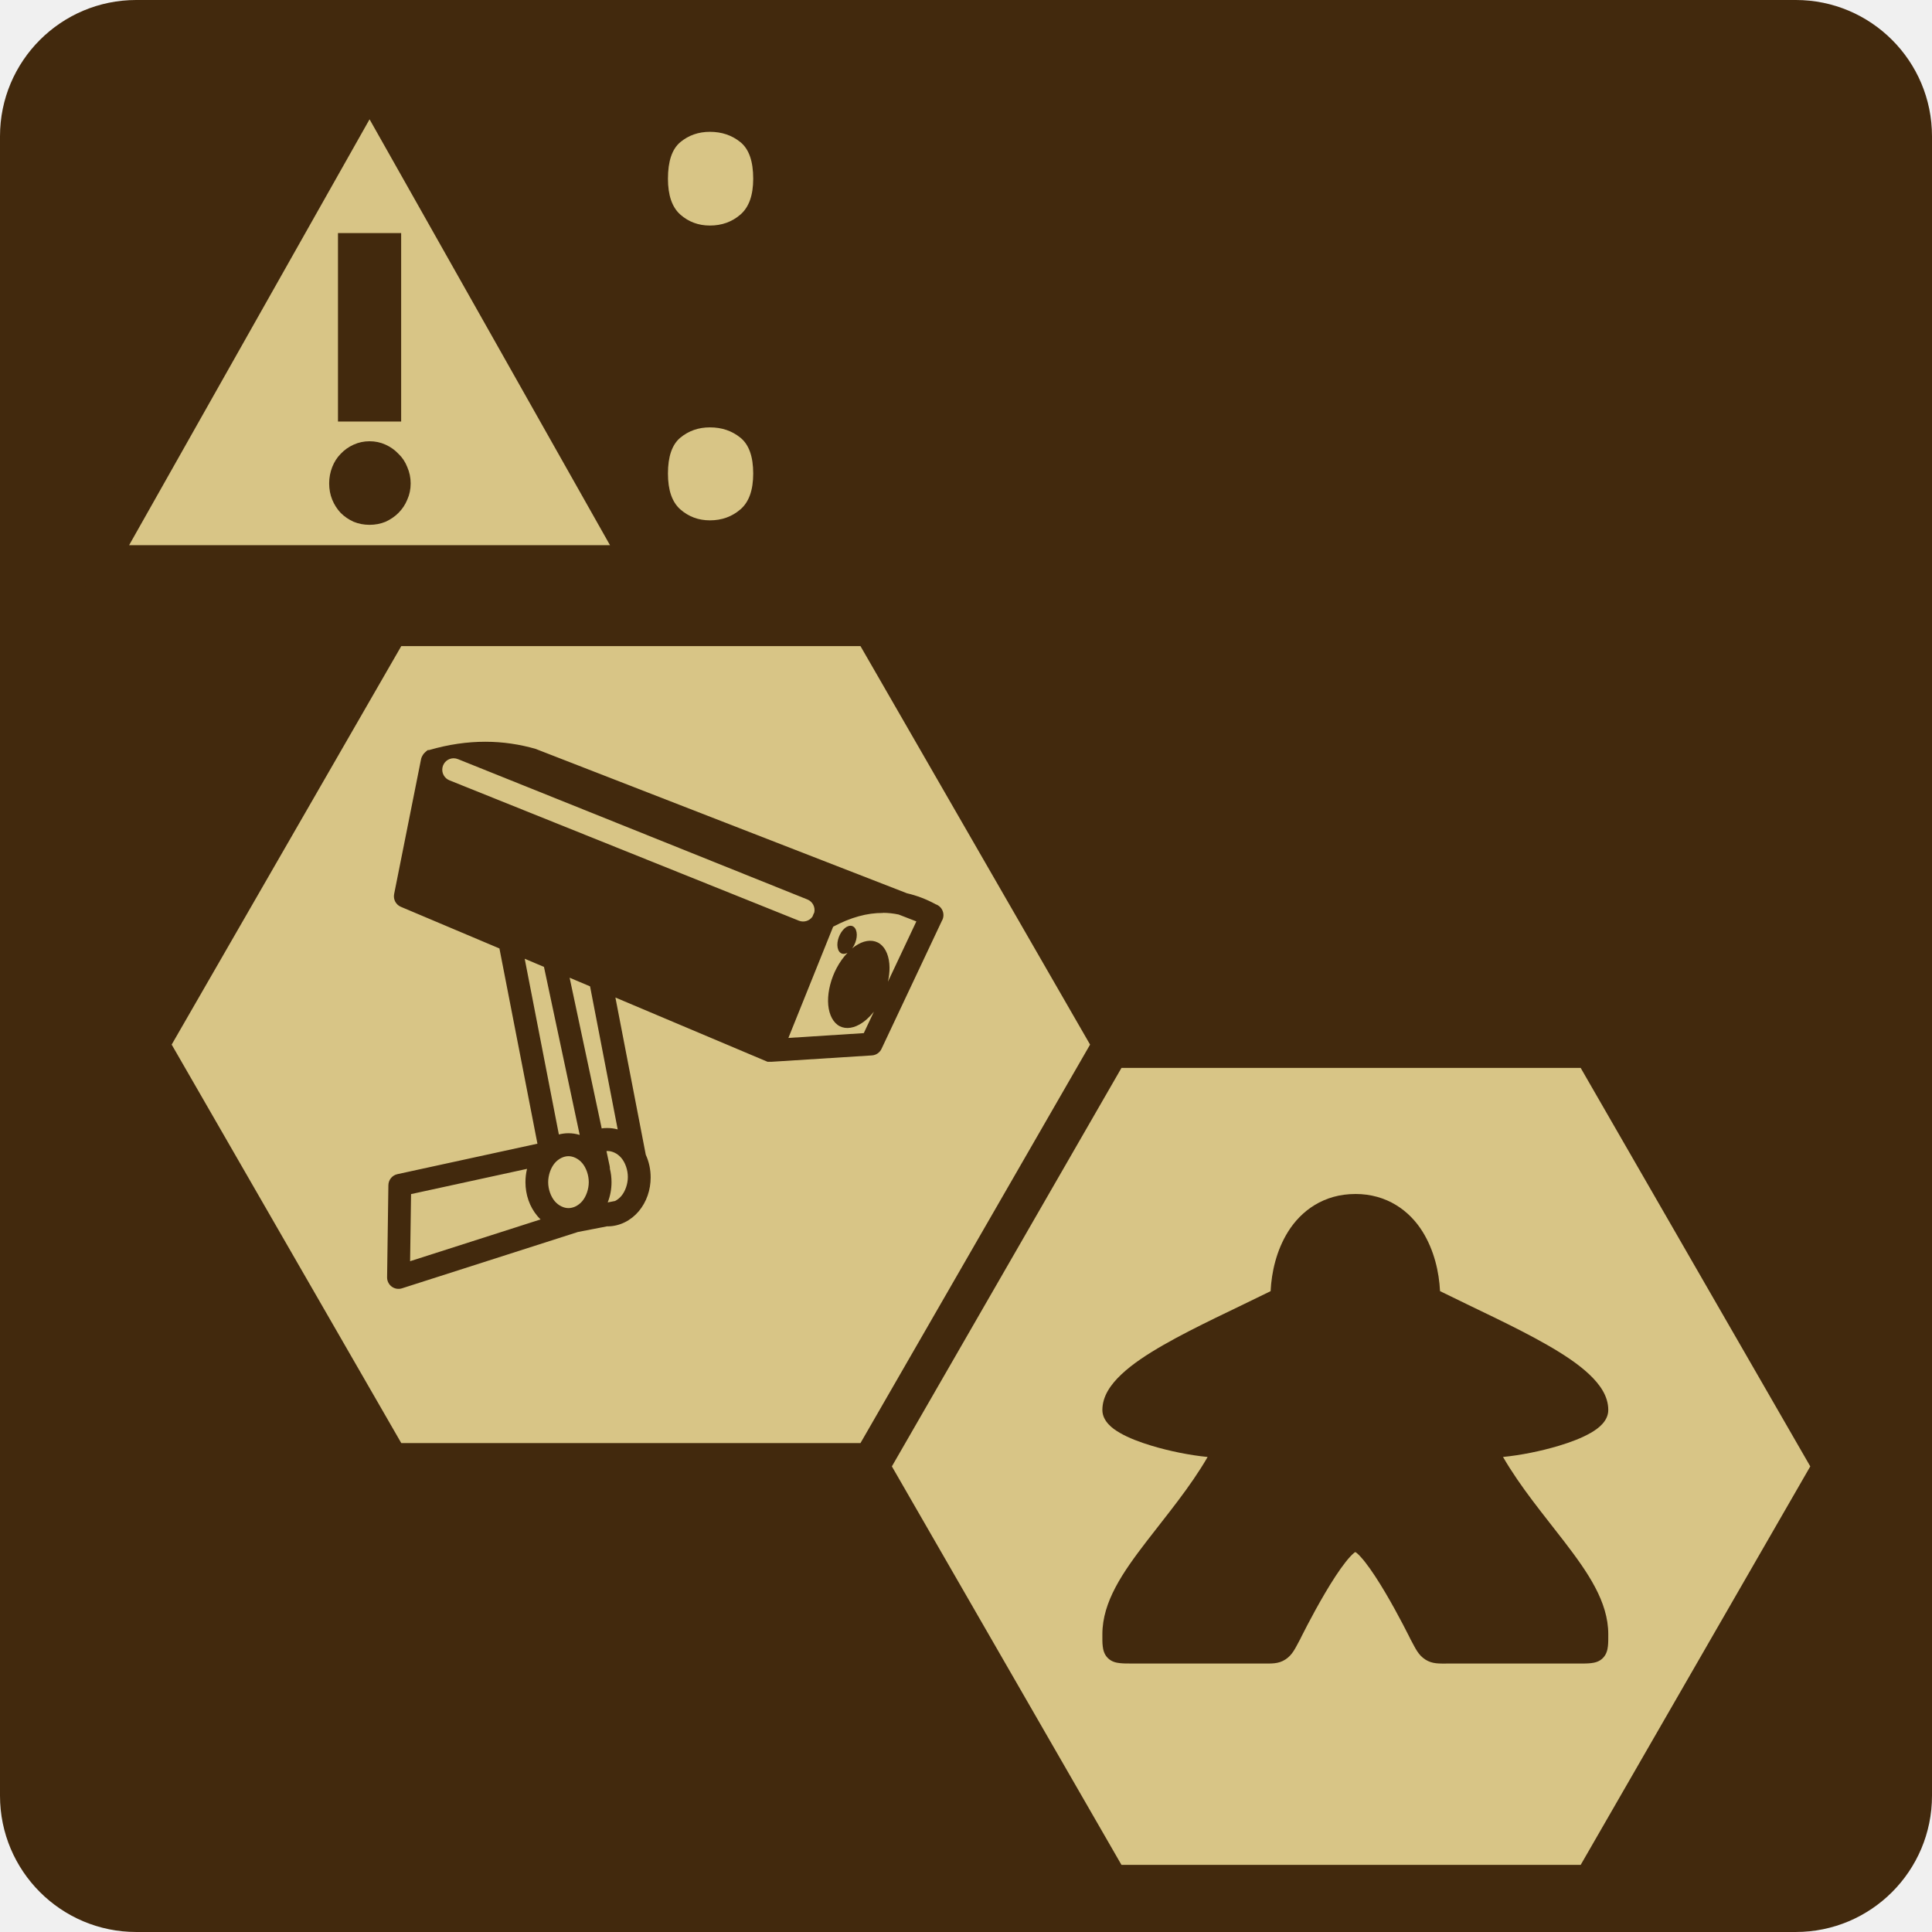
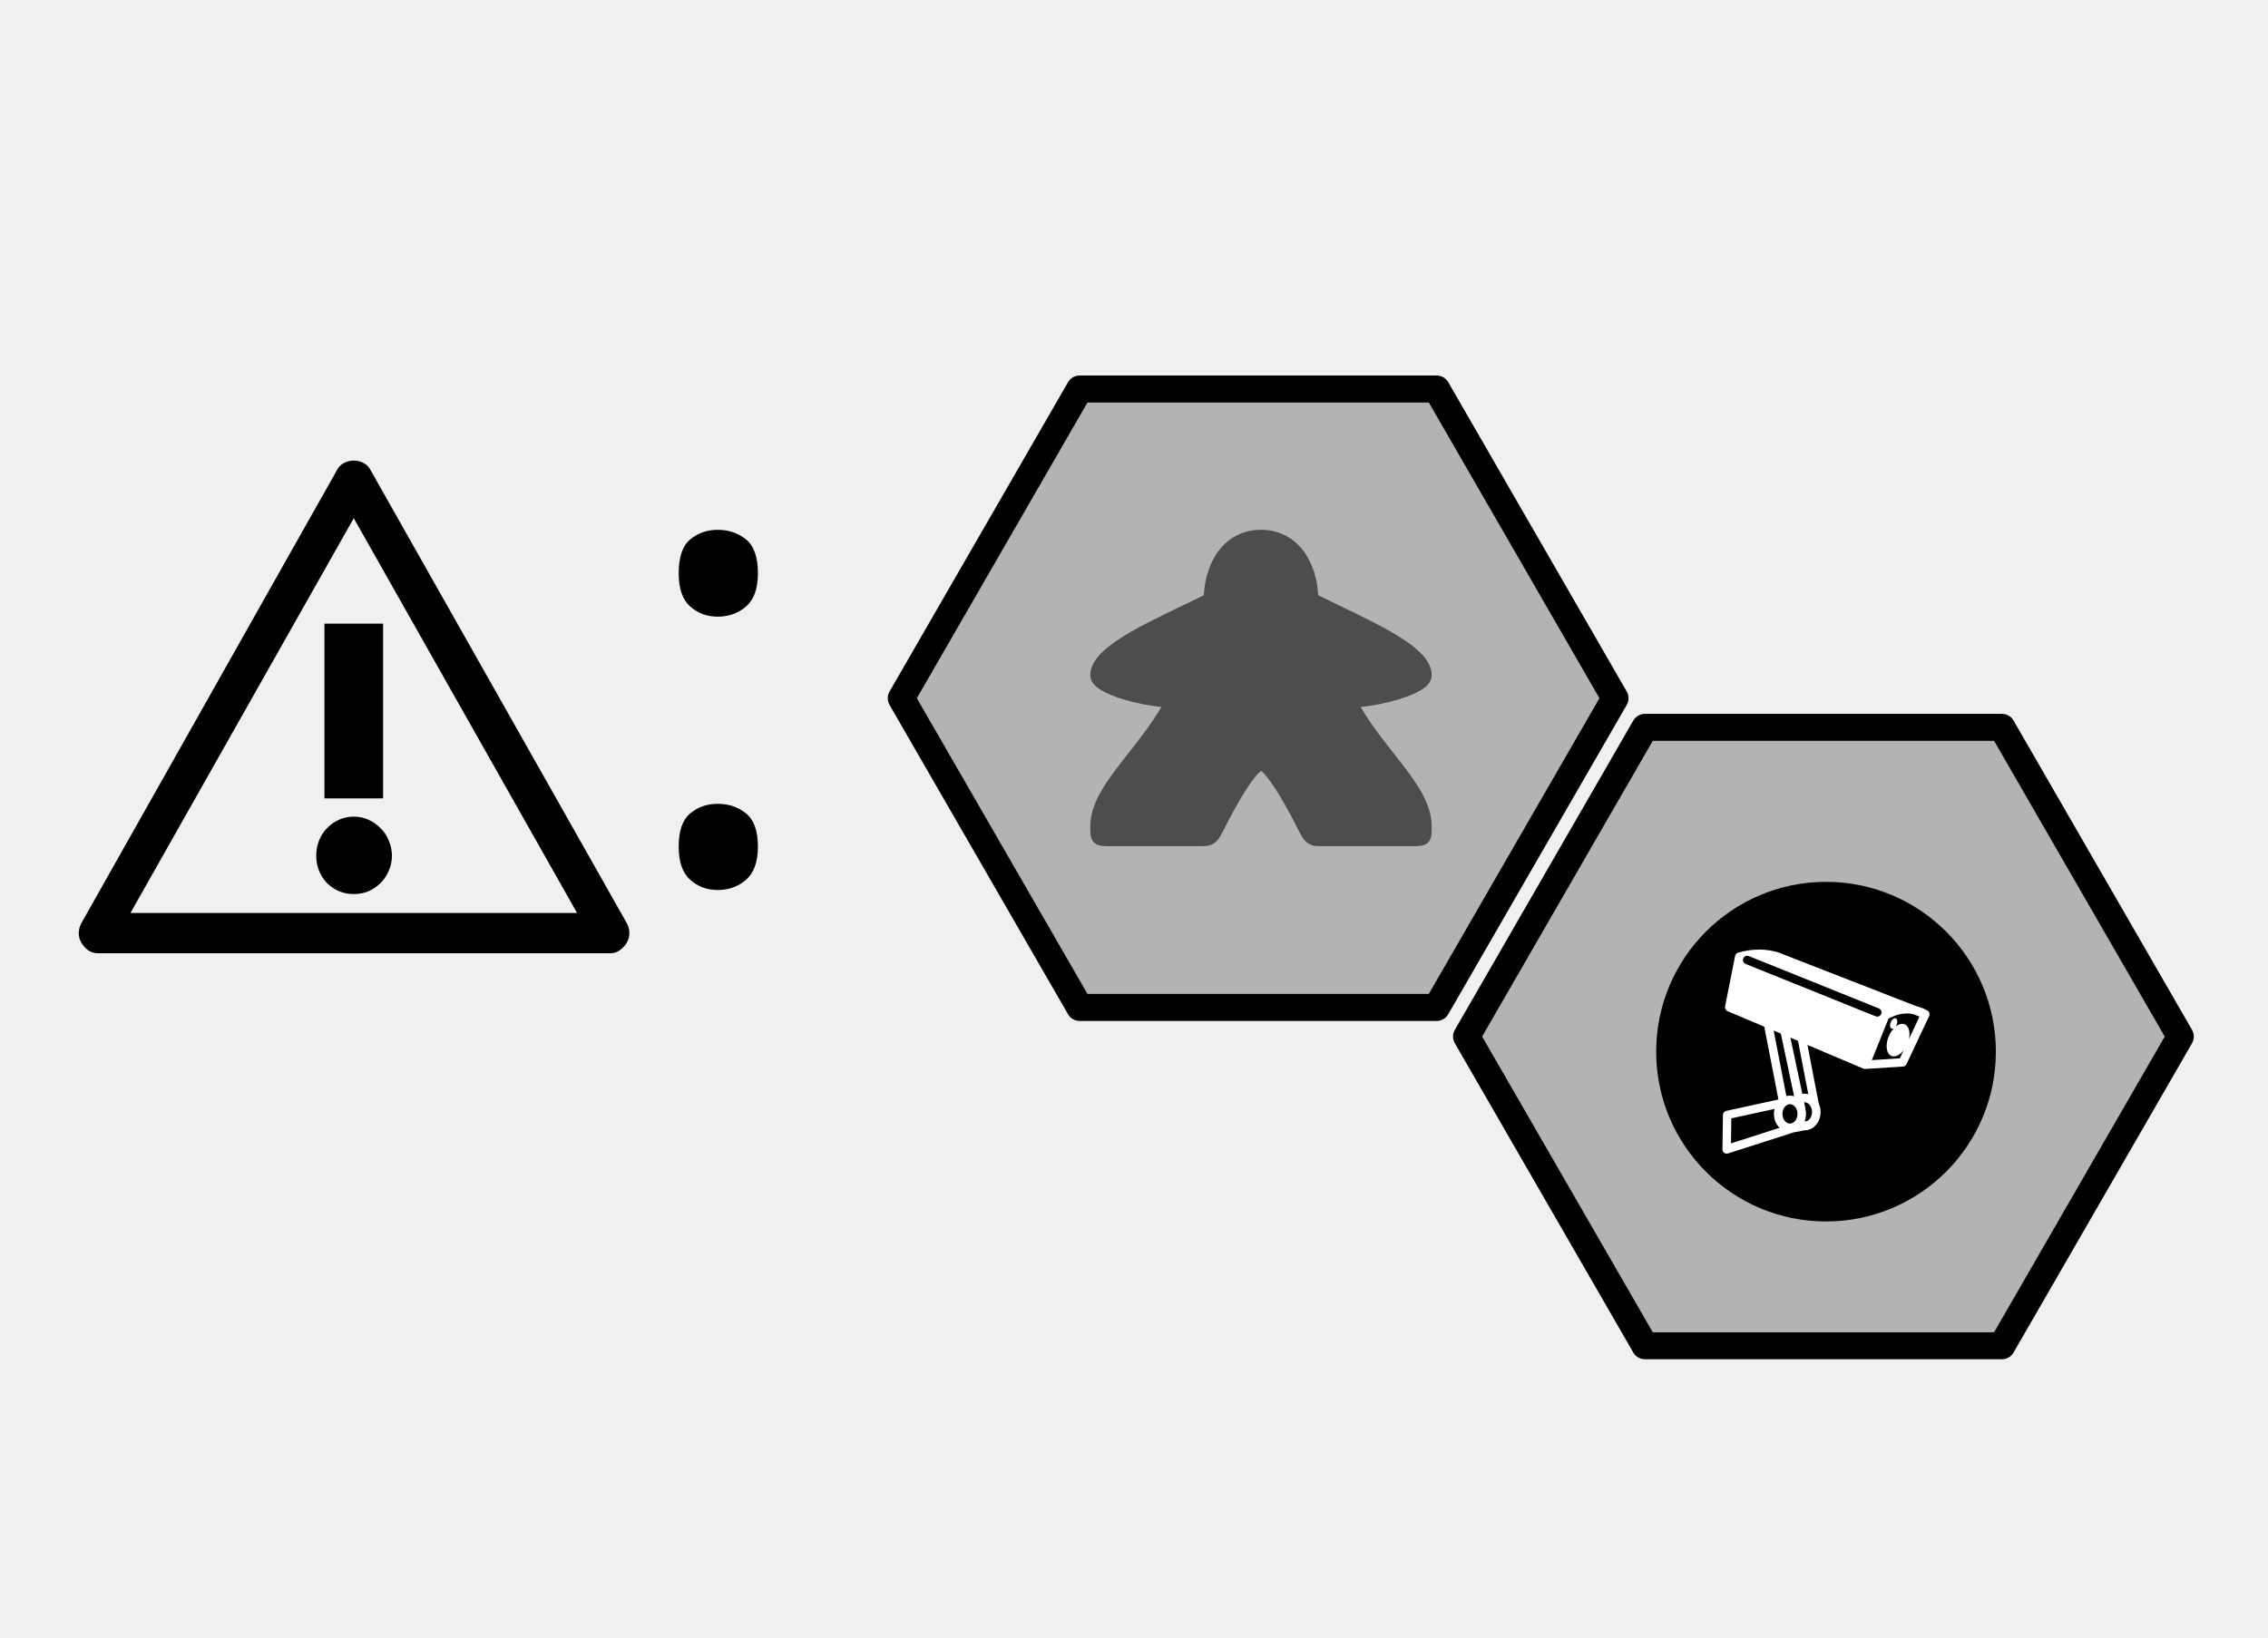
- <svg xmlns="http://www.w3.org/2000/svg" width="75" height="75" viewBox="0 0 75 75" id="svg5199" version="1.1">
+ <svg xmlns="http://www.w3.org/2000/svg" width="450" height="325" viewBox="0 0 450 325" id="svg5199" version="1.1">
  <defs id="defs5201" />
-   <g id="layer1" transform="translate(0,-977.3622)">
-     <rect ry="5.291" y="977.362" x="6.3343717e-009" height="75" width="75" id="rect5149" style="fill:#42290d;fill-opacity:1;stroke:none;stroke-width:1.742;stroke-miterlimit:4;stroke-dasharray:none;stroke-opacity:1" />
-     <g id="g5246" transform="matrix(0.2520538,0,0,0.2520538,141.567,810.2633)" style="fill:#42290d;fill-opacity:1">
-       <path id="path5238" d="m -361.344,894.604 c -1.587,0 -2.729,0.839 -3.389,1.893 -0.59,0.942 -0.835,2.035 -0.883,2.992 -1.8,0.889 -3.793,1.785 -5.398,2.701 -0.842,0.481 -1.576,0.964 -2.129,1.483 -0.553,0.519 -0.96,1.104 -0.96,1.794 0,0.294 0.144,0.533 0.305,0.708 0.162,0.176 0.356,0.312 0.577,0.439 0.442,0.255 0.999,0.467 1.612,0.65 0.91,0.273 1.93,0.476 2.816,0.562 -0.882,1.517 -2.055,2.911 -3.084,4.246 -1.189,1.543 -2.226,3.023 -2.226,4.668 0,0.235 -0.003,0.418 0.018,0.602 0.021,0.184 0.074,0.414 0.259,0.596 0.185,0.182 0.413,0.231 0.598,0.251 0.185,0.021 0.371,0.021 0.61,0.021 l 6.558,0 c 0.476,0 0.825,0.029 1.183,-0.201 0.359,-0.23 0.489,-0.545 0.745,-1.014 l 0.003,0 0.003,-0.021 c 0,0 0.572,-1.161 1.254,-2.313 0.341,-0.576 0.711,-1.149 1.033,-1.556 0.161,-0.203 0.312,-0.364 0.42,-0.455 0.032,-0.029 0.048,-0.032 0.07,-0.046 0.021,0.021 0.036,0.021 0.07,0.046 0.108,0.091 0.259,0.252 0.42,0.455 0.322,0.406 0.692,0.98 1.033,1.556 0.682,1.152 1.254,2.313 1.254,2.313 l 0.003,0.021 0.003,0 c 0.256,0.47 0.385,0.782 0.741,1.013 0.356,0.231 0.704,0.203 1.173,0.203 l 6.587,0 c 0.235,0 0.419,0 0.602,-0.021 0.184,-0.021 0.412,-0.07 0.595,-0.255 0.183,-0.184 0.234,-0.411 0.255,-0.594 0.021,-0.182 0.018,-0.367 0.018,-0.602 0,-1.644 -1.038,-3.124 -2.226,-4.667 -1.029,-1.335 -2.202,-2.729 -3.084,-4.246 0.886,-0.087 1.906,-0.29 2.816,-0.562 0.613,-0.184 1.17,-0.396 1.612,-0.65 0.221,-0.126 0.415,-0.264 0.577,-0.439 0.162,-0.176 0.305,-0.415 0.305,-0.709 0,-0.69 -0.408,-1.275 -0.96,-1.794 -0.553,-0.519 -1.287,-1.003 -2.129,-1.483 -1.605,-0.916 -3.599,-1.812 -5.398,-2.701 -0.048,-0.957 -0.293,-2.05 -0.883,-2.992 -0.659,-1.054 -1.801,-1.893 -3.389,-1.893 z" style="fill:#42290d;fill-opacity:1;stroke:none;stroke-opacity:1" />
-       <path style="fill:#42290d;fill-opacity:1;stroke:none;stroke-opacity:1" d="m -333.116,894.604 c -1.587,0 -2.729,0.839 -3.389,1.893 -0.59,0.942 -0.835,2.035 -0.883,2.992 -1.8,0.889 -3.793,1.785 -5.398,2.701 -0.842,0.481 -1.576,0.964 -2.129,1.483 -0.553,0.519 -0.96,1.104 -0.96,1.794 0,0.294 0.144,0.533 0.305,0.708 0.162,0.176 0.356,0.312 0.577,0.439 0.442,0.255 0.999,0.467 1.612,0.65 0.91,0.273 1.93,0.476 2.816,0.562 -0.882,1.517 -2.055,2.911 -3.084,4.246 -1.189,1.543 -2.226,3.023 -2.226,4.667 0,0.235 -0.003,0.418 0.018,0.603 0.021,0.184 0.074,0.414 0.259,0.596 0.185,0.182 0.413,0.231 0.598,0.251 0.185,0.021 0.371,0.021 0.61,0.021 l 6.558,0 c 0.476,0 0.825,0.029 1.183,-0.201 0.359,-0.23 0.489,-0.545 0.745,-1.014 l 0.003,0 0.003,-0.022 c 0,0 0.572,-1.161 1.254,-2.313 0.341,-0.576 0.711,-1.149 1.033,-1.556 0.161,-0.203 0.312,-0.364 0.42,-0.455 0.032,-0.029 0.048,-0.032 0.07,-0.045 0.021,0.021 0.037,0.021 0.07,0.045 0.108,0.091 0.259,0.252 0.42,0.455 0.322,0.406 0.692,0.98 1.033,1.556 0.682,1.152 1.254,2.313 1.254,2.313 l 0.003,0.022 0.003,0 c 0.256,0.47 0.385,0.782 0.741,1.013 0.356,0.231 0.704,0.203 1.173,0.203 l 6.587,0 c 0.235,0 0.419,0 0.602,-0.021 0.184,-0.021 0.411,-0.07 0.595,-0.255 0.183,-0.184 0.234,-0.411 0.255,-0.594 0.021,-0.182 0.018,-0.367 0.018,-0.602 0,-1.644 -1.038,-3.124 -2.226,-4.667 -1.029,-1.335 -2.202,-2.729 -3.084,-4.246 0.886,-0.087 1.906,-0.29 2.816,-0.562 0.613,-0.184 1.17,-0.396 1.612,-0.65 0.221,-0.126 0.415,-0.264 0.577,-0.439 0.162,-0.176 0.305,-0.415 0.305,-0.709 0,-0.69 -0.408,-1.275 -0.96,-1.794 -0.553,-0.519 -1.287,-1.003 -2.129,-1.483 -1.605,-0.916 -3.599,-1.812 -5.398,-2.701 -0.048,-0.957 -0.293,-2.05 -0.883,-2.992 -0.659,-1.054 -1.801,-1.893 -3.389,-1.893 z" id="path5240" />
-       <text transform="scale(1.000066,0.9999345)" id="text5242" y="915.446" x="-319.878" style="font-style:normal;font-weight:normal;font-size:31.579px;line-height:125%;font-family:sans-serif;letter-spacing:0px;word-spacing:0px;fill:#42290d;fill-opacity:1;stroke:none;stroke-width:1px;stroke-linecap:butt;stroke-linejoin:miter;stroke-opacity:1" xml:space="preserve">
-         <tspan style="font-style:normal;font-variant:normal;font-weight:normal;font-stretch:normal;font-family:'Archivo Black';-inkscape-font-specification:'Archivo Black, ';fill:#42290d;fill-opacity:1" y="915.446" x="-319.878" id="tspan5244">+</tspan>
+   <g id="layer1" transform="translate(0,-727.3622)">
+     <g id="g3498">
+       <path d="m 121.127,916.542 -101.749,0 q -1.064,0 -1.94,-0.625 -0.814,-0.625 -1.314,-1.499 -0.501,-0.875 -0.501,-1.874 0,-0.937 0.501,-1.937 l 50.812,-90.086 q 0.501,-0.875 1.377,-1.312 0.876,-0.438 1.877,-0.438 1.001,0 1.877,0.438 0.876,0.438 1.377,1.312 l 50.937,90.086 q 0.501,1 0.501,1.937 0,1 -0.501,1.874 -0.501,0.875 -1.377,1.499 -0.814,0.625 -1.877,0.625 z m -95.241,-7.996 88.608,0 -44.304,-78.341 -44.304,78.341 z m 50.124,-22.74 -11.639,0 0,-34.672 11.639,0 0,34.672 z m 1.752,11.37 q 0,1.624 -0.626,2.999 -0.563,1.374 -1.627,2.436 -1.001,1 -2.378,1.624 -1.377,0.562 -2.941,0.562 -1.564,0 -2.941,-0.562 -1.377,-0.625 -2.378,-1.624 -1.001,-1.062 -1.564,-2.436 -0.563,-1.374 -0.563,-2.999 0,-1.562 0.563,-2.999 0.563,-1.437 1.564,-2.436 1.001,-1.062 2.378,-1.687 1.377,-0.625 2.941,-0.625 1.564,0 2.941,0.625 1.377,0.625 2.378,1.687 1.064,1 1.627,2.436 0.626,1.437 0.626,2.999 z" style="font-style:normal;font-weight:normal;font-size:medium;line-height:125%;font-family:sans-serif;letter-spacing:0px;word-spacing:0px;fill:#000000;fill-opacity:1;stroke:none;stroke-width:1px;stroke-linecap:butt;stroke-linejoin:miter;stroke-opacity:1" id="path14021" />
+       <text transform="scale(1.000014,0.9999864)" id="text14023" y="902.227" x="125.537" style="font-style:normal;font-weight:normal;font-size:126.724px;line-height:125%;font-family:sans-serif;letter-spacing:0px;word-spacing:0px;fill:#000000;fill-opacity:1;stroke:none;stroke-width:1px;stroke-linecap:butt;stroke-linejoin:miter;stroke-opacity:1" xml:space="preserve">
+         <tspan y="902.227" x="125.537" id="tspan14025">:</tspan>
      </text>
-     </g>
-     <path d="m 412.989,1103.357 5.581,9.667 -5.581,9.667 -11.163,0 -5.581,-9.667 5.581,-9.667 z" id="path6215" style="font-style:normal;font-weight:normal;font-size:medium;line-height:125%;font-family:sans-serif;letter-spacing:0px;word-spacing:0px;fill:#d8c586;fill-opacity:1;stroke:none;stroke-width:0.086;stroke-linecap:butt;stroke-linejoin:round;stroke-miterlimit:4;stroke-dasharray:none;stroke-dashoffset:0;stroke-opacity:1" transform="matrix(1.596969,0,0,1.600153,-598.1684,-746.7211)" />
-     <path style="font-style:normal;font-weight:normal;font-size:medium;line-height:125%;font-family:sans-serif;letter-spacing:0px;word-spacing:0px;fill:#d8c586;fill-opacity:1;stroke:none;stroke-width:0.086;stroke-linecap:butt;stroke-linejoin:round;stroke-miterlimit:4;stroke-dasharray:none;stroke-dashoffset:0;stroke-opacity:1" id="path6213" d="m 395.482,1093.124 5.581,9.667 -5.581,9.667 -11.163,0 -5.581,-9.667 5.581,-9.667 z" transform="matrix(1.596969,0,0,1.600153,-598.1684,-746.7211)" />
-     <path style="fill:#42290d;fill-opacity:1;stroke:none;stroke-opacity:1" d="m 52.612,1023.713 c -1.222,0 -2.1,0.648 -2.608,1.461 -0.454,0.727 -0.643,1.571 -0.679,2.311 -1.385,0.686 -2.919,1.378 -4.154,2.085 -0.648,0.371 -1.213,0.744 -1.638,1.145 -0.425,0.401 -0.739,0.853 -0.739,1.385 0,0.227 0.111,0.411 0.235,0.547 0.125,0.136 0.274,0.241 0.444,0.339 0.34,0.197 0.769,0.36 1.24,0.502 0.701,0.211 1.485,0.367 2.167,0.434 -0.679,1.172 -1.582,2.248 -2.373,3.279 -0.915,1.192 -1.713,2.334 -1.713,3.604 0,0.181 -0.004,0.323 0.014,0.465 0.016,0.142 0.057,0.32 0.2,0.46 0.143,0.141 0.318,0.179 0.46,0.194 0.142,0.016 0.286,0.016 0.47,0.016 l 5.047,0 c 0.366,0 0.635,0.023 0.911,-0.155 0.276,-0.178 0.377,-0.42 0.573,-0.783 l 0.004,0 0.004,-0.016 c 0,0 0.44,-0.896 0.965,-1.786 0.262,-0.445 0.547,-0.887 0.795,-1.201 0.124,-0.157 0.24,-0.281 0.324,-0.351 0.026,-0.021 0.037,-0.026 0.053,-0.035 0.016,0.016 0.028,0.016 0.053,0.035 0.084,0.07 0.2,0.195 0.323,0.351 0.248,0.314 0.533,0.757 0.795,1.201 0.525,0.889 0.965,1.786 0.965,1.786 l 0.004,0.016 0.004,0 c 0.197,0.363 0.296,0.604 0.571,0.782 0.274,0.178 0.542,0.157 0.903,0.157 l 5.069,0 c 0.181,0 0.322,0 0.464,-0.016 0.141,-0.016 0.317,-0.054 0.458,-0.197 0.141,-0.142 0.18,-0.317 0.196,-0.459 0.016,-0.141 0.014,-0.283 0.014,-0.465 0,-1.269 -0.799,-2.412 -1.713,-3.604 -0.792,-1.031 -1.695,-2.107 -2.373,-3.279 0.682,-0.067 1.467,-0.224 2.167,-0.434 0.472,-0.142 0.9,-0.306 1.24,-0.502 0.17,-0.098 0.319,-0.204 0.444,-0.339 0.125,-0.136 0.235,-0.32 0.235,-0.547 0,-0.533 -0.314,-0.984 -0.739,-1.385 -0.425,-0.401 -0.99,-0.774 -1.638,-1.145 -1.235,-0.707 -2.769,-1.399 -4.154,-2.085 -0.037,-0.739 -0.226,-1.583 -0.679,-2.311 -0.507,-0.814 -1.386,-1.461 -2.608,-1.461 z" id="path6221" />
-     <path style="fill:#42290d;fill-opacity:1;stroke:none;stroke-linecap:round;stroke-linejoin:round" id="path6223" d="m 18.836,1006.157 c -0.691,-2e-4 -1.419,0.101 -2.184,0.324 a 0.443,0.444 0 0 0 -0.006,0 0.443,0.444 0 0 0 -0.023,0 0.443,0.444 0 0 0 -0.018,0 0.443,0.444 0 0 0 -0.022,0.016 0.443,0.444 0 0 0 -0.018,0.016 0.443,0.444 0 0 0 -0.021,0.016 0.443,0.444 0 0 0 -0.016,0.016 0.443,0.444 0 0 0 -0.02,0.016 0.443,0.444 0 0 0 -0.014,0.016 0.443,0.444 0 0 0 -0.019,0.016 0.443,0.444 0 0 0 -0.014,0.016 0.443,0.444 0 0 0 -0.017,0.019 0.443,0.444 0 0 0 -0.011,0.016 0.443,0.444 0 0 0 -0.016,0.023 0.443,0.444 0 0 0 -0.009,0.016 0.443,0.444 0 0 0 -0.013,0.023 0.443,0.444 0 0 0 -0.009,0.016 0.443,0.444 0 0 0 -0.011,0.022 0.443,0.444 0 0 0 -0.008,0.018 0.443,0.444 0 0 0 -0.008,0.024 0.443,0.444 0 0 0 -0.006,0.018 0.443,0.444 0 0 0 -0.008,0.032 l -1.045,5.233 a 0.443,0.444 0 0 0 0.262,0.496 l 3.826,1.616 1.475,7.579 -5.436,1.183 a 0.443,0.444 0 0 0 -0.35,0.428 l -0.05,3.575 a 0.443,0.444 0 0 0 0.577,0.429 l 6.833,-2.188 1.125,-0.218 c 0.008,0 0.016,0 0.025,0 0.464,0 0.902,-0.222 1.207,-0.583 0.305,-0.361 0.465,-0.832 0.464,-1.316 l 0,-0 c 2.65e-4,-0.307 -0.064,-0.61 -0.189,-0.881 l -1.179,-6.103 5.867,2.478 a 0.443,0.444 0 0 0 0.008,0 0.443,0.444 0 0 0 0.025,0.016 0.443,0.444 0 0 0 0.016,0 0.443,0.444 0 0 0 0.025,0 0.443,0.444 0 0 0 0.02,0 0.443,0.444 0 0 0 0.022,0 0.443,0.444 0 0 0 0.022,0 0.443,0.444 0 0 0 0.02,0 0.443,0.444 0 0 0 0.025,0 0.443,0.444 0 0 0 0.017,0 l 3.891,-0.247 a 0.443,0.444 0 0 0 0.372,-0.254 l 2.357,-4.999 0,0 a 0.443,0.444 0 0 0 0,-1e-4 0.443,0.444 0 0 0 0.003,-0 0.443,0.444 0 0 0 -0.257,-0.614 c -0.363,-0.2 -0.737,-0.339 -1.118,-0.428 l -14.362,-5.584 a 0.443,0.444 0 0 0 -0.037,-0.016 c -0.621,-0.18 -1.277,-0.281 -1.968,-0.281 z m -1.229,0.641 a 0.443,0.444 0 0 1 0.172,0.034 l 13.563,5.447 a 0.444,0.444 0 0 1 0.269,0.504 0.443,0.444 0 0 0 -0.033,0.069 l -0.039,0.096 a 0.444,0.444 0 0 1 -0.527,0.155 l -13.563,-5.448 a 0.443,0.444 0 0 1 0.157,-0.857 z m 16.668,6 c 0.205,0 0.408,0.024 0.61,0.066 l 0.688,0.267 -1.104,2.342 c 0.042,-0.19 0.064,-0.378 0.062,-0.554 -0.004,-0.408 -0.137,-0.746 -0.366,-0.914 -0.229,-0.169 -0.545,-0.163 -0.857,0.016 -0.077,0.043 -0.154,0.096 -0.229,0.158 0.029,-0.038 0.056,-0.08 0.079,-0.125 0.066,-0.13 0.105,-0.278 0.103,-0.41 -0.003,-0.133 -0.044,-0.245 -0.12,-0.302 -0.038,-0.029 -0.081,-0.043 -0.128,-0.042 -0.047,0 -0.098,0.016 -0.147,0.043 -0.098,0.056 -0.19,0.165 -0.257,0.294 -0.066,0.13 -0.105,0.278 -0.103,0.41 0.003,0.133 0.044,0.245 0.119,0.302 0.075,0.058 0.177,0.054 0.276,0 -0.159,0.167 -0.305,0.369 -0.424,0.595 -0.215,0.407 -0.337,0.879 -0.332,1.287 0.004,0.408 0.14,0.747 0.369,0.916 0.229,0.169 0.542,0.161 0.854,-0.016 0.195,-0.109 0.387,-0.281 0.556,-0.495 l -0.392,0.832 -2.927,0.187 1.738,-4.319 c 0.683,-0.362 1.319,-0.538 1.934,-0.533 z m -13.905,1.783 0.747,0.316 1.387,6.523 c -0.14,-0.043 -0.287,-0.066 -0.436,-0.066 -0.127,0 -0.252,0.017 -0.373,0.048 l -1.326,-6.821 z m 1.742,0.736 0.794,0.335 1.073,5.554 c -0.127,-0.035 -0.26,-0.054 -0.394,-0.054 -0.077,0 -0.152,0 -0.227,0.017 l -1.246,-5.854 z m 1.473,6.727 c 0.18,0 0.385,0.093 0.535,0.27 0.15,0.177 0.253,0.462 0.253,0.738 a 0.442,0.446 0 0 0 0,0 c 0,0.276 -0.103,0.561 -0.253,0.738 -0.071,0.085 -0.155,0.149 -0.242,0.194 l -0.287,0.056 c 0.098,-0.247 0.149,-0.514 0.148,-0.787 l 0,-0 c 2.11e-4,-0.176 -0.021,-0.351 -0.063,-0.519 a 0.443,0.444 0 0 0 -0.009,-0.106 l -0.124,-0.582 c 0.013,-0 0.027,-0 0.041,-0 z m -1.517,0.201 c 0.18,0 0.385,0.093 0.535,0.27 0.15,0.177 0.253,0.462 0.253,0.738 a 0.442,0.446 0 0 0 0,0 c 0,0.276 -0.103,0.561 -0.253,0.738 -0.15,0.177 -0.355,0.27 -0.535,0.27 -0.18,0 -0.384,-0.093 -0.534,-0.27 -0.15,-0.177 -0.255,-0.462 -0.254,-0.738 a 0.442,0.446 0 0 0 0,-0 c 0,-0.276 0.104,-0.561 0.254,-0.738 0.15,-0.177 0.354,-0.27 0.534,-0.27 z m -1.609,0.495 c -0.041,0.166 -0.061,0.339 -0.061,0.513 l 0,0 c 0,0.485 0.159,0.955 0.464,1.316 0.039,0.046 0.08,0.09 0.123,0.131 l -5.065,1.622 0.037,-2.605 4.502,-0.98 z" />
-     <g id="g13977" transform="matrix(0.2646778,0,0,0.2646778,-190.8661,942.7558)" style="stroke:none">
-       <g style="font-style:normal;font-weight:normal;font-size:40px;line-height:125%;font-family:sans-serif;letter-spacing:0px;word-spacing:0px;fill:#42290d;fill-opacity:1;stroke:none;stroke-width:1px;stroke-linecap:butt;stroke-linejoin:miter;stroke-opacity:1" id="g13937" transform="matrix(2.550236,0,0,2.550236,115.6104,213.8934)">
-         <g id="g13939" transform="translate(301.3221,-340.9481)" style="stroke:none">
-           <path d="m -27.006,341.938 -31.214,0 c -0.218,0 -0.416,-0.064 -0.595,-0.192 -0.166,-0.128 -0.301,-0.282 -0.403,-0.461 -0.102,-0.179 -0.154,-0.371 -0.154,-0.576 0,-0.192 0.051,-0.39 0.154,-0.595 l 15.588,-27.682 c 0.102,-0.179 0.243,-0.314 0.422,-0.403 0.179,-0.09 0.371,-0.134 0.576,-0.134 0.205,0 0.397,0.045 0.576,0.134 0.179,0.089 0.32,0.224 0.422,0.403 l 15.626,27.682 c 0.102,0.205 0.154,0.403 0.154,0.595 0,0.205 -0.051,0.397 -0.154,0.576 -0.102,0.179 -0.243,0.333 -0.422,0.461 -0.166,0.128 -0.358,0.192 -0.576,0.192 z" style="fill:#d8c586;fill-opacity:1;stroke:none" id="path13941" />
-           <path id="path13943" style="fill:#42290d;fill-opacity:1;stroke:none" d="m -26.734,342.199 -31.758,0 q -0.332,0 -0.605,-0.195 -0.254,-0.195 -0.41,-0.469 -0.156,-0.273 -0.156,-0.586 0,-0.293 0.156,-0.605 l 15.859,-28.164 q 0.156,-0.273 0.43,-0.41 0.273,-0.137 0.586,-0.137 0.312,0 0.586,0.137 0.273,0.137 0.43,0.41 l 15.898,28.164 q 0.156,0.312 0.156,0.605 0,0.312 -0.156,0.586 -0.156,0.273 -0.43,0.469 -0.254,0.195 -0.586,0.195 z m -29.727,-2.5 27.656,0 -13.828,-24.492 -13.828,24.492 z m 15.645,-7.109 -3.633,0 0,-10.84 3.633,0 0,10.84 z m 0.547,3.555 q 0,0.508 -0.195,0.938 -0.176,0.43 -0.508,0.762 -0.312,0.312 -0.742,0.508 -0.43,0.176 -0.918,0.176 -0.488,0 -0.918,-0.176 -0.43,-0.195 -0.742,-0.508 -0.312,-0.332 -0.488,-0.762 -0.176,-0.43 -0.176,-0.938 0,-0.488 0.176,-0.938 0.176,-0.449 0.488,-0.762 0.312,-0.332 0.742,-0.527 0.43,-0.195 0.918,-0.195 0.488,0 0.918,0.195 0.43,0.195 0.742,0.527 0.332,0.312 0.508,0.762 0.195,0.449 0.195,0.938 z" />
-         </g>
+       <path style="font-style:normal;font-weight:normal;font-size:medium;line-height:125%;font-family:sans-serif;letter-spacing:0px;word-spacing:0px;fill:#b3b3b3;fill-opacity:1;stroke:#000000;stroke-width:0.844;stroke-linecap:butt;stroke-linejoin:round;stroke-miterlimit:4;stroke-dasharray:none;stroke-dashoffset:0;stroke-opacity:1" id="path5084-6" d="m 395.482,1093.124 5.581,9.667 -5.581,9.667 -11.163,0 -5.581,-9.667 5.581,-9.667 z" transform="matrix(6.343575,0,0,6.348244,-2223.732,-6134.856)" />
+       <path style="fill:#ffffff;stroke:none;stroke-opacity:1" d="m 361.338,888.942 c -4.853,0 -8.343,2.569 -10.359,5.797 -1.803,2.886 -2.553,6.234 -2.699,9.166 -5.501,2.721 -11.595,5.466 -16.502,8.272 -2.574,1.472 -4.818,2.952 -6.507,4.543 -1.689,1.591 -2.935,3.383 -2.935,5.496 0,0.9 0.439,1.632 0.933,2.17 0.495,0.539 1.088,0.956 1.764,1.346 1.351,0.779 3.054,1.429 4.927,1.992 2.783,0.836 5.899,1.457 8.609,1.722 -2.695,4.648 -6.282,8.917 -9.427,13.007 -3.634,4.728 -6.806,9.261 -6.806,14.298 0,0.719 -0.017,1.281 0.057,1.846 0.064,0.568 0.226,1.268 0.793,1.827 0.567,0.556 1.261,0.708 1.827,0.769 0.565,0.062 1.135,0.062 1.866,0.062 l 20.048,0 c 1.455,0 2.521,0.091 3.617,-0.616 1.096,-0.705 1.496,-1.668 2.277,-3.107 l 0.017,0 0.017,-0.062 c 0,0 1.748,-3.556 3.833,-7.085 1.042,-1.763 2.174,-3.521 3.159,-4.765 0.493,-0.623 0.953,-1.116 1.285,-1.395 0.102,-0.08 0.148,-0.102 0.213,-0.142 0.065,0.062 0.111,0.062 0.213,0.142 0.331,0.278 0.793,0.772 1.285,1.395 0.984,1.245 2.116,3.002 3.159,4.765 2.085,3.529 3.833,7.085 3.833,7.085 l 0.017,0.062 0.017,0 c 0.781,1.439 1.177,2.397 2.266,3.103 1.089,0.707 2.152,0.623 3.587,0.623 l 20.136,0 c 0.719,0 1.28,0 1.841,-0.062 0.561,-0.062 1.258,-0.216 1.819,-0.78 0.561,-0.568 0.716,-1.258 0.778,-1.82 0.064,-0.556 0.057,-1.123 0.057,-1.843 0,-5.036 -3.172,-9.569 -6.806,-14.297 -3.144,-4.09 -6.731,-8.359 -9.426,-13.007 2.71,-0.267 5.826,-0.886 8.609,-1.722 1.873,-0.568 3.576,-1.212 4.927,-1.992 0.675,-0.386 1.269,-0.808 1.763,-1.345 0.495,-0.539 0.933,-1.271 0.933,-2.171 0,-2.113 -1.246,-3.904 -2.935,-5.496 -1.689,-1.59 -3.933,-3.071 -6.507,-4.543 -4.907,-2.806 -11.001,-5.55 -16.502,-8.272 -0.146,-2.933 -0.896,-6.281 -2.699,-9.167 -2.016,-3.228 -5.506,-5.797 -10.359,-5.797 z" id="path5086-3" />
+       <path transform="matrix(6.343575,0,0,6.348244,-2222.629,-6132.671)" style="font-style:normal;font-weight:normal;font-size:medium;line-height:125%;font-family:sans-serif;letter-spacing:0px;word-spacing:0px;fill:#b3b3b3;fill-opacity:1;stroke:#000000;stroke-width:0.844;stroke-linecap:butt;stroke-linejoin:round;stroke-miterlimit:4;stroke-dasharray:none;stroke-dashoffset:0;stroke-opacity:1" id="path5092-0" d="m 412.989,1103.357 5.581,9.667 -5.581,9.667 -11.163,0 -5.581,-9.667 5.581,-9.667 z" />
+       <path id="path5096-0" d="m 250.193,832.501 c -4.214,0 -7.244,2.231 -8.994,5.033 -1.565,2.506 -2.216,5.413 -2.344,7.959 -4.777,2.363 -10.068,4.746 -14.328,7.183 -2.235,1.278 -4.183,2.564 -5.65,3.945 -1.467,1.381 -2.549,2.937 -2.549,4.772 0,0.781 0.381,1.417 0.81,1.884 0.43,0.468 0.945,0.83 1.531,1.168 1.173,0.677 2.651,1.241 4.278,1.73 2.416,0.725 5.122,1.265 7.475,1.495 -2.34,4.036 -5.455,7.742 -8.185,11.293 -3.155,4.105 -5.909,8.041 -5.909,12.414 0,0.625 -0.015,1.112 0.05,1.603 0.055,0.493 0.196,1.101 0.688,1.586 0.492,0.483 1.095,0.615 1.586,0.668 0.491,0.054 0.986,0.054 1.62,0.054 l 17.407,0 c 1.264,0 2.189,0.079 3.141,-0.535 0.952,-0.612 1.299,-1.448 1.977,-2.698 l 0.015,0 0.015,-0.054 c 0,0 1.517,-3.087 3.328,-6.152 0.905,-1.531 1.888,-3.057 2.743,-4.138 0.428,-0.541 0.828,-0.969 1.116,-1.211 0.088,-0.069 0.129,-0.089 0.185,-0.123 0.057,0.054 0.097,0.054 0.185,0.123 0.288,0.241 0.688,0.67 1.116,1.211 0.855,1.081 1.837,2.606 2.743,4.138 1.81,3.064 3.328,6.152 3.328,6.152 l 0.015,0.054 0.015,0 c 0.678,1.25 1.022,2.081 1.968,2.695 0.945,0.614 1.869,0.541 3.115,0.541 l 17.484,0 c 0.624,0 1.111,0 1.599,-0.054 0.487,-0.054 1.092,-0.187 1.579,-0.677 0.487,-0.493 0.622,-1.093 0.676,-1.58 0.055,-0.483 0.049,-0.975 0.049,-1.6 0,-4.373 -2.754,-8.309 -5.91,-12.414 -2.73,-3.552 -5.844,-7.258 -8.185,-11.294 2.353,-0.232 5.059,-0.77 7.475,-1.495 1.626,-0.493 3.105,-1.053 4.278,-1.73 0.586,-0.335 1.101,-0.701 1.531,-1.168 0.43,-0.468 0.81,-1.104 0.81,-1.885 0,-1.835 -1.082,-3.39 -2.549,-4.772 -1.467,-1.381 -3.415,-2.667 -5.65,-3.945 -4.26,-2.436 -9.552,-4.819 -14.329,-7.183 -0.127,-2.546 -0.778,-5.453 -2.343,-7.959 -1.75,-2.803 -4.781,-5.033 -8.994,-5.033 z" style="fill:#4d4d4d;fill-opacity:1;stroke:none;stroke-opacity:1" />
+       <g transform="matrix(2.859271,0,0,2.859271,53.9146,-1747.417)" id="g4169-4">
+         <circle r="11.786" cy="938.523" cx="107.857" id="circle4163-4" style="fill:#000000;stroke:none;stroke-width:3;stroke-miterlimit:4;stroke-dasharray:none;stroke-opacity:1" />
+         <path style="fill:#ffffff;fill-opacity:1;stroke-linecap:round;stroke-linejoin:round" id="path5110-3" d="m 103.203,931.439 c -0.46,-1.8e-4 -0.944,0.067 -1.454,0.216 a 0.295,0.296 0 0 0 -0.004,0 0.295,0.296 0 0 0 -0.015,0 0.295,0.296 0 0 0 -0.012,0 0.295,0.296 0 0 0 -0.015,0.01 0.295,0.296 0 0 0 -0.012,0.011 0.295,0.296 0 0 0 -0.014,0.011 0.295,0.296 0 0 0 -0.011,0.01 0.295,0.296 0 0 0 -0.013,0.011 0.295,0.296 0 0 0 -0.009,0.01 0.295,0.296 0 0 0 -0.012,0.011 0.295,0.296 0 0 0 -0.009,0.011 0.295,0.296 0 0 0 -0.011,0.013 0.295,0.296 0 0 0 -0.007,0.01 0.295,0.296 0 0 0 -0.011,0.015 0.295,0.296 0 0 0 -0.006,0.011 0.295,0.296 0 0 0 -0.008,0.015 0.295,0.296 0 0 0 -0.006,0.011 0.295,0.296 0 0 0 -0.007,0.015 0.295,0.296 0 0 0 -0.006,0.012 0.295,0.296 0 0 0 -0.005,0.016 0.295,0.296 0 0 0 -0.004,0.012 0.295,0.296 0 0 0 -0.006,0.021 l -0.695,3.49 a 0.295,0.296 0 0 0 0.175,0.331 l 2.546,1.078 0.982,5.055 -3.618,0.789 a 0.295,0.296 0 0 0 -0.233,0.285 l -0.033,2.384 a 0.295,0.296 0 0 0 0.384,0.286 l 4.547,-1.459 0.749,-0.146 c 0.005,0 0.011,0 0.017,0 0.309,0 0.6,-0.148 0.803,-0.389 0.203,-0.241 0.309,-0.555 0.309,-0.878 l 0,0 c 1.5e-4,-0.205 -0.043,-0.407 -0.126,-0.588 l -0.785,-4.071 3.905,1.653 a 0.295,0.296 0 0 0 0.006,0 0.295,0.296 0 0 0 0.017,0.01 0.295,0.296 0 0 0 0.011,0 0.295,0.296 0 0 0 0.017,0 0.295,0.296 0 0 0 0.013,0 0.295,0.296 0 0 0 0.015,0 0.295,0.296 0 0 0 0.015,0 0.295,0.296 0 0 0 0.013,0 0.295,0.296 0 0 0 0.017,2e-4 0.295,0.296 0 0 0 0.011,0 l 2.589,-0.165 a 0.295,0.296 0 0 0 0.247,-0.17 l 1.568,-3.334 2.6e-4,0 a 0.295,0.296 0 0 0 0,-10e-5 0.295,0.296 0 0 0 7.6e-4,0 0.295,0.296 0 0 0 -0.171,-0.409 c -0.242,-0.133 -0.491,-0.226 -0.744,-0.285 l -9.558,-3.725 a 0.295,0.296 0 0 0 -0.025,-0.01 c -0.413,-0.12 -0.85,-0.187 -1.31,-0.187 z m -0.818,0.428 a 0.295,0.296 0 0 1 0.114,0.023 l 9.026,3.633 a 0.295,0.296 0 0 1 0.179,0.336 0.295,0.296 0 0 0 -0.022,0.046 l -0.026,0.064 a 0.295,0.296 0 0 1 -0.35,0.103 l -9.026,-3.634 a 0.295,0.296 0 0 1 0.105,-0.572 z m 11.093,4.002 c 0.137,0 0.272,0.016 0.406,0.044 l 0.458,0.178 -0.735,1.562 c 0.028,-0.126 0.043,-0.252 0.042,-0.369 -0.003,-0.272 -0.091,-0.497 -0.244,-0.61 -0.152,-0.113 -0.363,-0.109 -0.57,0.011 -0.051,0.029 -0.103,0.064 -0.152,0.106 0.019,-0.025 0.037,-0.053 0.052,-0.084 0.044,-0.087 0.07,-0.186 0.069,-0.274 -7.6e-4,-0.089 -0.029,-0.164 -0.08,-0.202 -0.025,-0.019 -0.054,-0.029 -0.085,-0.028 -0.031,0 -0.065,0.01 -0.098,0.029 -0.066,0.038 -0.127,0.11 -0.171,0.196 -0.044,0.087 -0.07,0.185 -0.069,0.274 7.6e-4,0.089 0.029,0.164 0.08,0.202 0.05,0.039 0.118,0.037 0.183,0 -0.106,0.111 -0.203,0.246 -0.282,0.397 -0.143,0.272 -0.224,0.586 -0.221,0.858 0.003,0.272 0.093,0.498 0.245,0.611 0.152,0.113 0.361,0.107 0.568,-0.011 0.13,-0.072 0.257,-0.188 0.37,-0.33 l -0.261,0.555 -1.948,0.125 1.157,-2.88 c 0.454,-0.241 0.878,-0.359 1.287,-0.355 z m -9.254,1.189 0.497,0.211 0.923,4.351 c -0.093,-0.028 -0.191,-0.044 -0.29,-0.044 -0.085,0 -0.168,0.011 -0.248,0.032 l -0.882,-4.55 z m 1.16,0.491 0.528,0.224 0.714,3.704 c -0.085,-0.024 -0.173,-0.036 -0.262,-0.036 -0.051,0 -0.101,0 -0.151,0.012 l -0.829,-3.904 z m 0.98,4.487 c 0.12,0 0.256,0.062 0.356,0.18 0.1,0.118 0.169,0.308 0.168,0.492 2.5e-4,0.184 -0.069,0.374 -0.168,0.492 -0.047,0.056 -0.103,0.099 -0.161,0.129 l -0.191,0.038 c 0.065,-0.165 0.099,-0.343 0.099,-0.525 l 0,0 c 1.4e-4,-0.118 -0.014,-0.234 -0.042,-0.346 a 0.295,0.296 0 0 0 -0.006,-0.07 l -0.083,-0.388 c 0.008,0 0.018,0 0.027,0 z m -1.01,0.134 c 0.12,0 0.256,0.062 0.356,0.18 0.1,0.118 0.169,0.308 0.168,0.492 2.6e-4,0.184 -0.069,0.374 -0.168,0.492 -0.1,0.118 -0.236,0.18 -0.356,0.18 -0.12,0 -0.256,-0.062 -0.355,-0.18 -0.1,-0.118 -0.169,-0.308 -0.169,-0.492 -2.5e-4,-0.184 0.07,-0.374 0.169,-0.492 0.1,-0.118 0.235,-0.18 0.355,-0.18 z m -1.071,0.33 c -0.027,0.111 -0.041,0.226 -0.041,0.342 l 0,0 c -2.5e-4,0.323 0.106,0.637 0.309,0.878 0.026,0.031 0.053,0.06 0.082,0.088 l -3.371,1.082 0.024,-1.737 2.996,-0.654 z" />
      </g>
-       <text xml:space="preserve" style="font-style:normal;font-weight:normal;font-size:100.953px;line-height:125%;font-family:sans-serif;letter-spacing:0px;word-spacing:0px;fill:#d8c586;fill-opacity:1;stroke:none;stroke-width:1px;stroke-linecap:butt;stroke-linejoin:miter;stroke-opacity:1" x="812.498" y="205.494" id="text13945" transform="scale(0.9991845,1.000816)">
-         <tspan id="tspan13947" x="812.498" y="205.494">:</tspan>
-       </text>
    </g>
  </g>
</svg>
